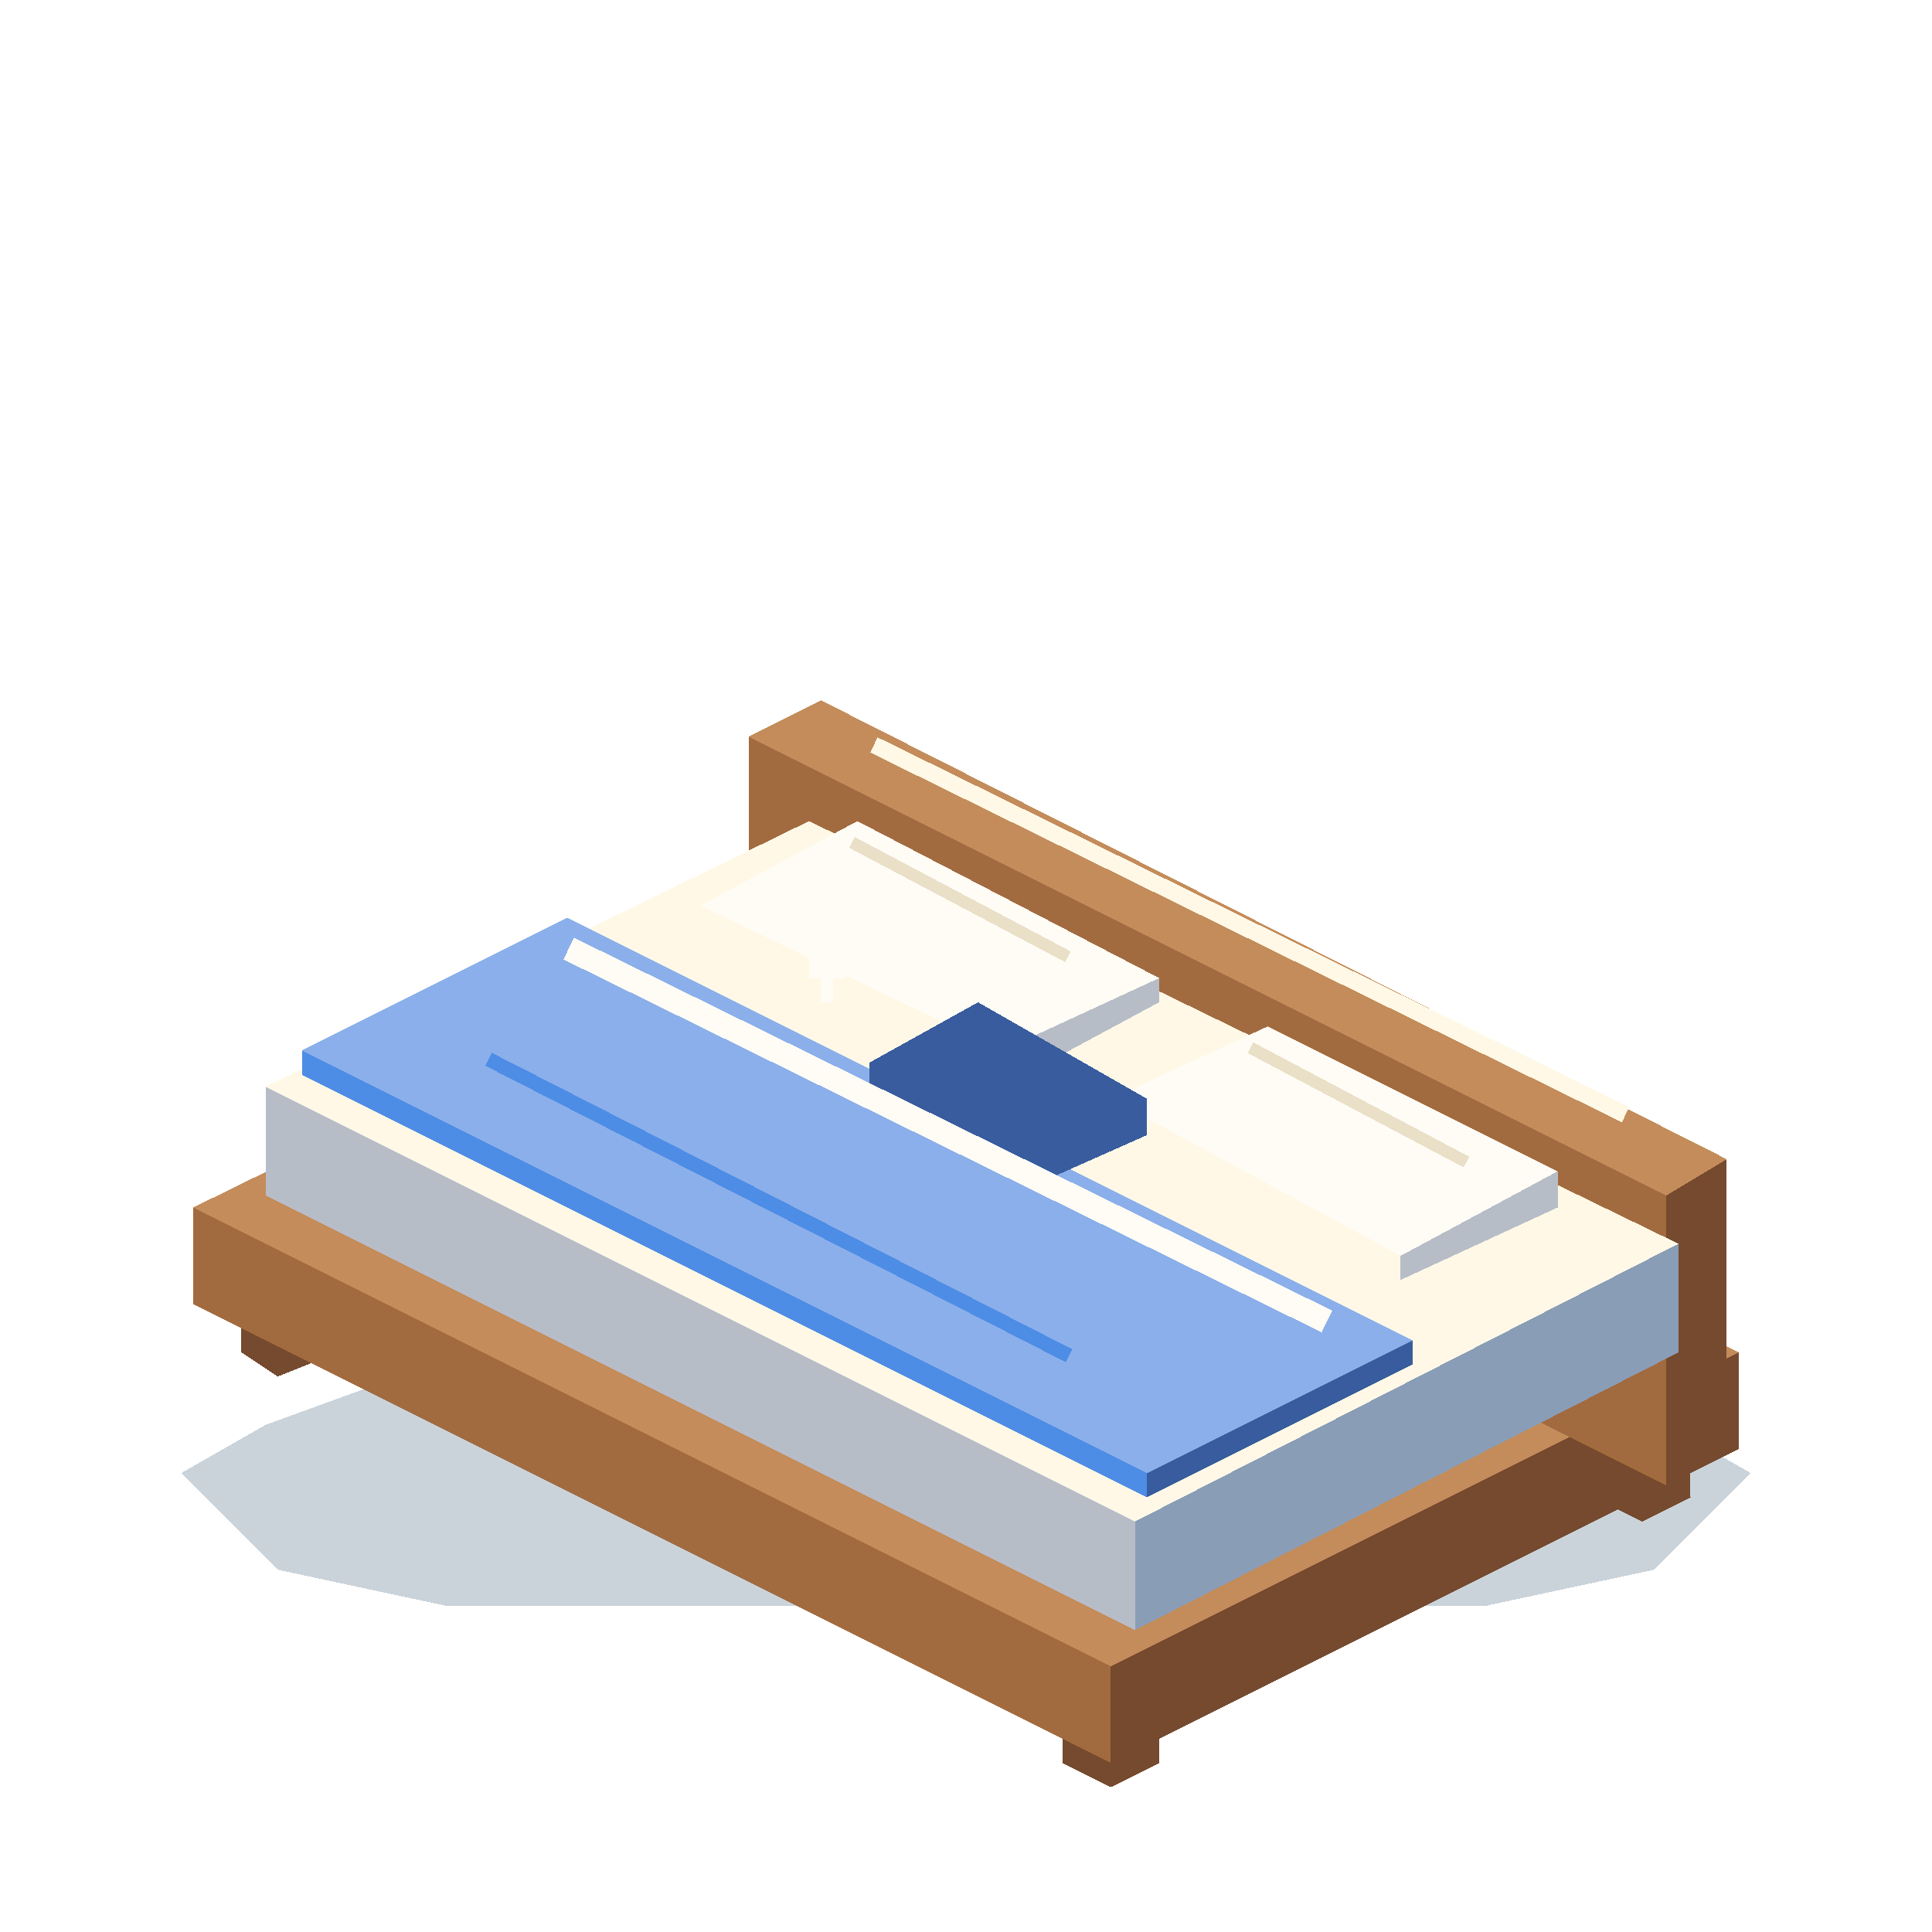
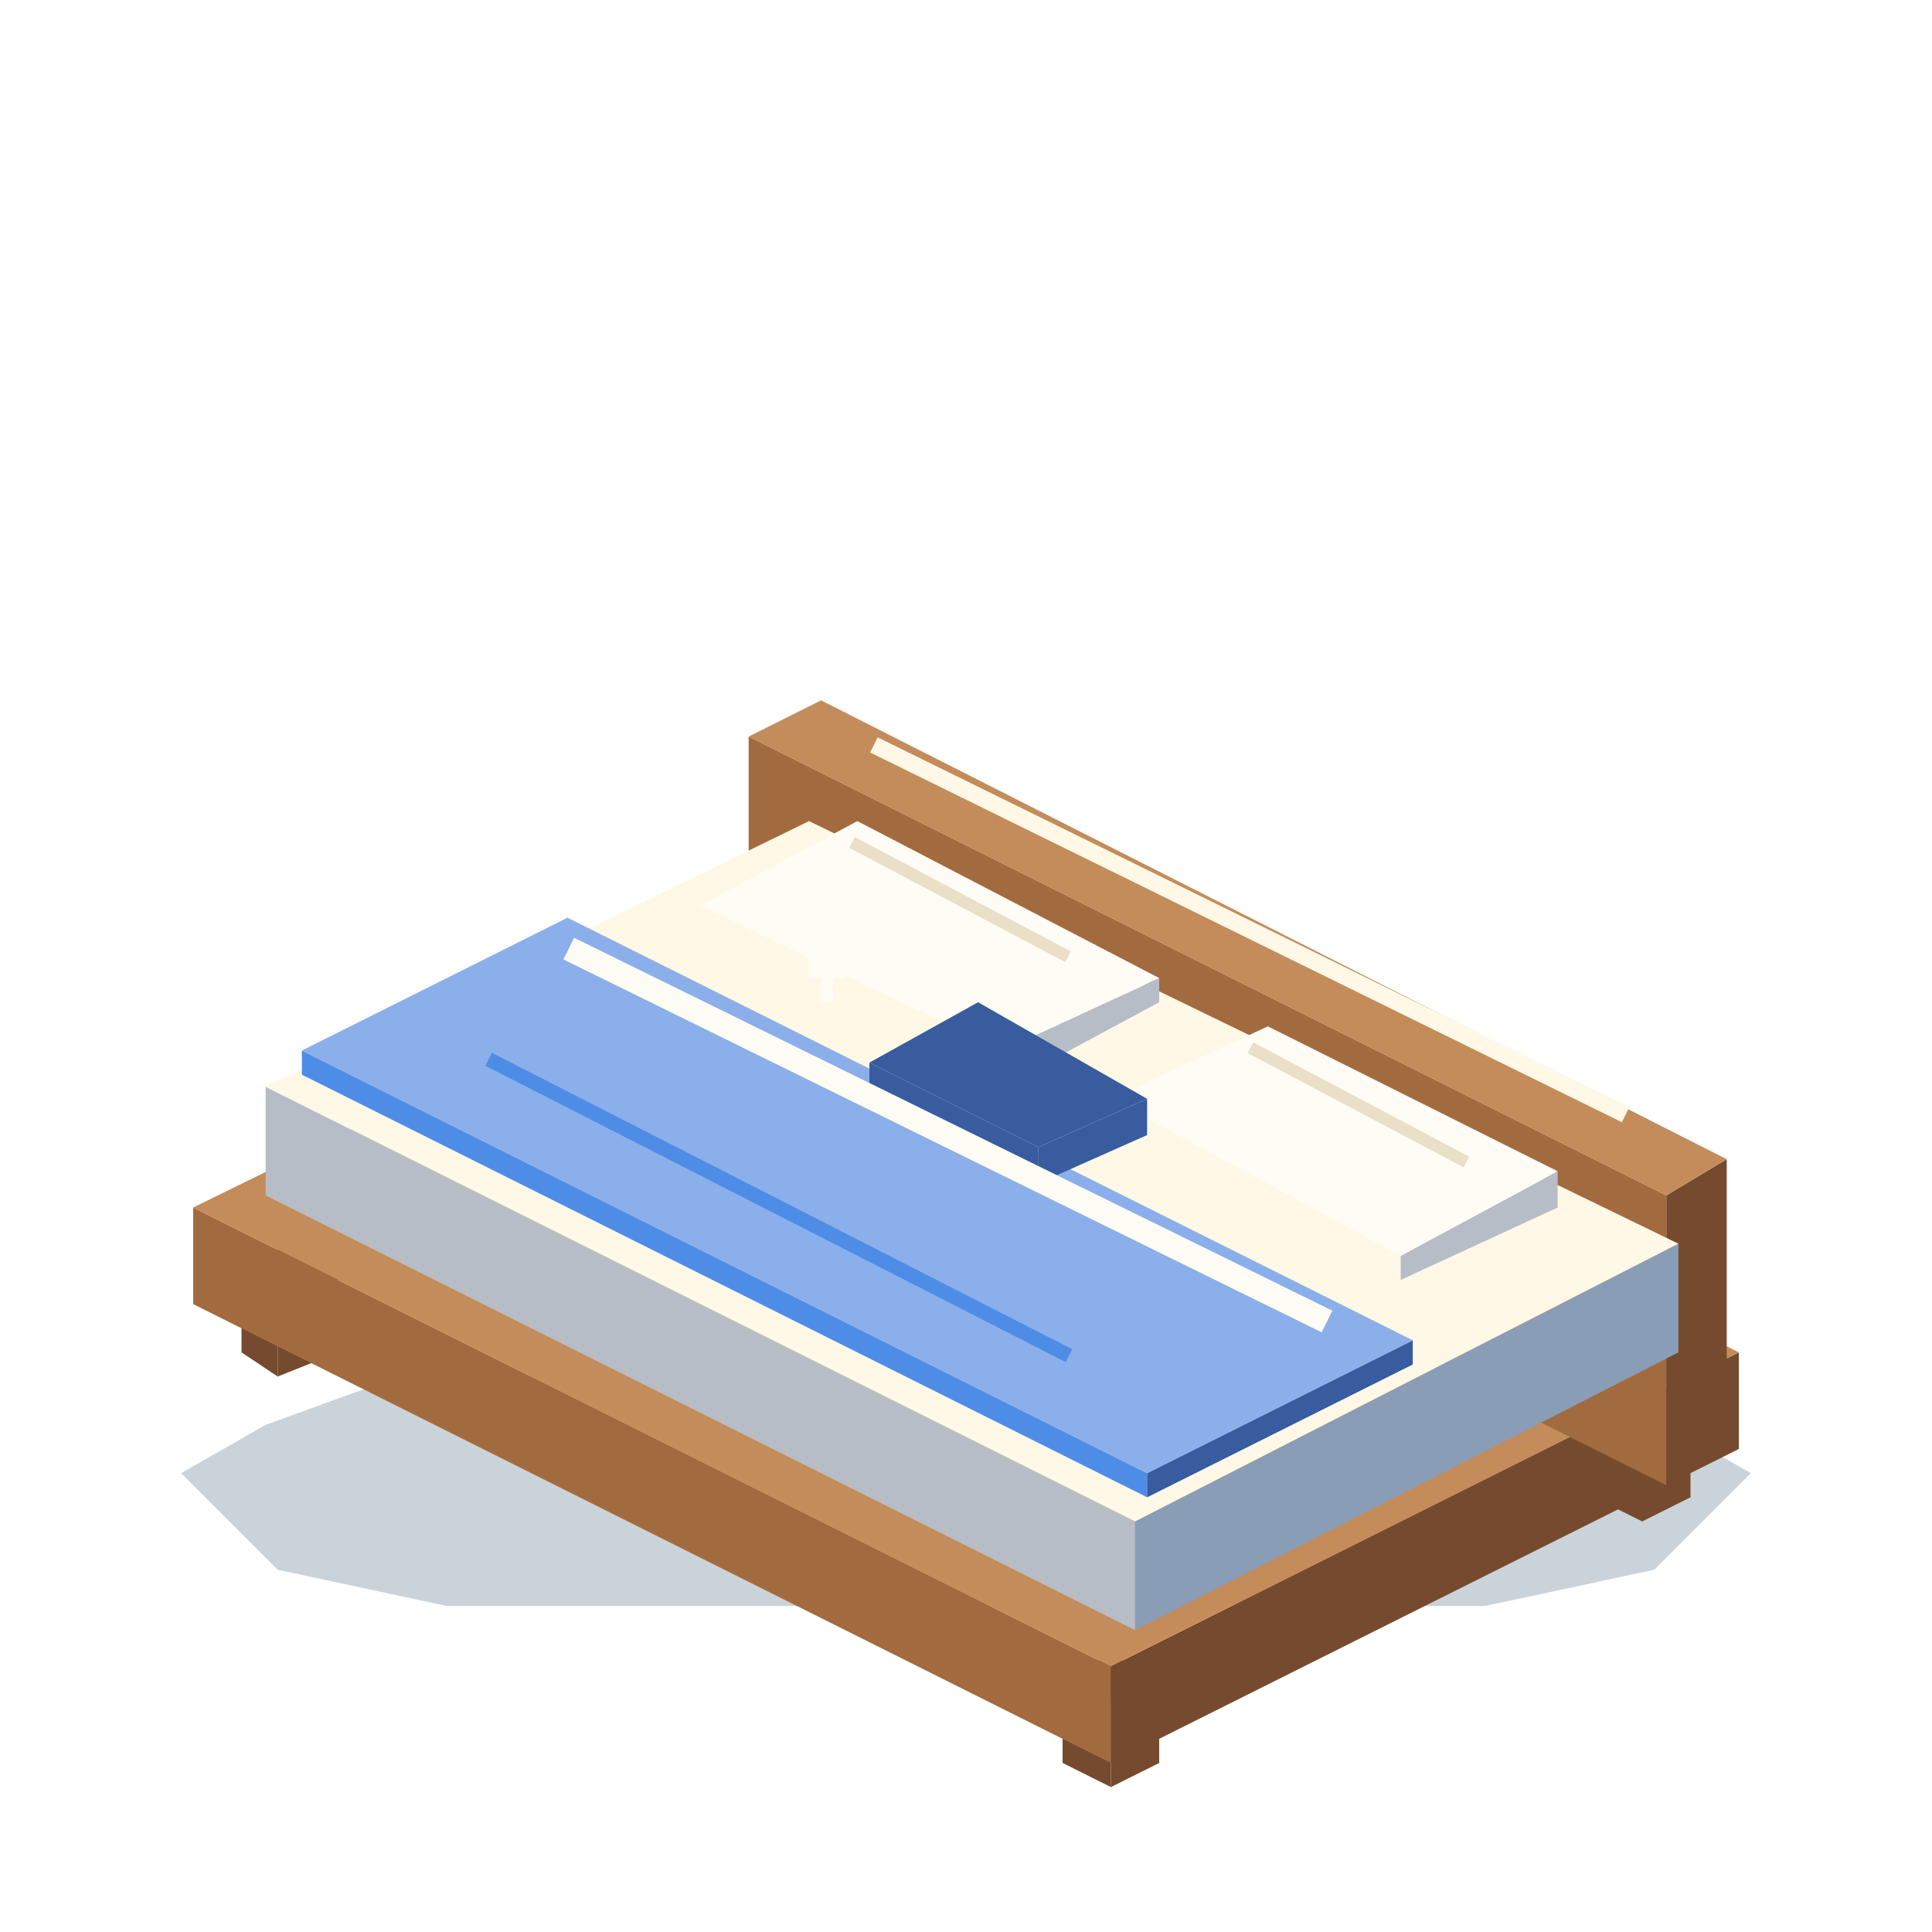
- <svg xmlns="http://www.w3.org/2000/svg" width="160" height="160" viewBox="0 0 160 160" shape-rendering="crispEdges">
+ <svg xmlns="http://www.w3.org/2000/svg" width="160" height="160" viewBox="0 0 160 160" shape-rendering="geometricPrecision">
  <polygon points="15,122 22,118 33,114 127,114 138,118 145,122 137,130 123,133 37,133 23,130" fill="#617B9055" />
  <polygon points="64,83 68,85 68,92 64,90" fill="#754A2E" />
  <polygon points="72,83 68,85 68,92 72,90" fill="#754A2E" />
  <polygon points="69,81 72,83 68,85 64,83" fill="#754A2E" />
  <polygon points="20,105 23,107 23,114 20,112" fill="#754A2E" />
  <polygon points="28,105 23,107 23,114 28,112" fill="#754A2E" />
  <polygon points="24,103 28,105 23,107 20,105" fill="#754A2E" />
  <polygon points="132,117 136,119 136,126 132,124" fill="#754A2E" />
  <polygon points="140,117 136,119 136,126 140,124" fill="#754A2E" />
  <polygon points="137,115 140,117 136,119 132,117" fill="#754A2E" />
  <polygon points="88,139 92,141 92,148 88,146" fill="#754A2E" />
  <polygon points="96,139 92,141 92,148 96,146" fill="#754A2E" />
  <polygon points="92,137 96,139 92,141 88,139" fill="#754A2E" />
  <polygon points="16,100 92,138 92,146 16,108" fill="#A26B3F" />
  <polygon points="144,112 92,138 92,146 144,120" fill="#754A2E" />
  <polygon points="69,74 144,112 92,138 16,100" fill="#C38C5A" />
  <polygon points="62,61 138,99 138,123 62,85" fill="#A26B3F" />
  <polygon points="143,96 138,99 138,123 143,120" fill="#754A2E" />
  <polygon points="68,58 143,96 138,99 62,61" fill="#C38C5A" />
  <polygon points="22,90 94,126 94,135 22,99" fill="#B7BDC7" />
  <polygon points="139,103 94,126 94,135 139,112" fill="#8A9DB7" />
  <polygon points="67,68 139,103 94,126 22,90" fill="#FFF8E6" />
  <polygon points="25,87 95,122 95,124 25,89" fill="#4E8DE6" />
  <polygon points="117,111 95,122 95,124 117,113" fill="#385C9E" />
  <polygon points="47,76 117,111 95,122 25,87" fill="#8BAFEA" />
  <polygon points="58,75 83,87 83,90 58,77" fill="#FFF8E6" />
  <polygon points="96,81 83,87 83,90 96,83" fill="#B7BDC7" />
  <polygon points="71,68 96,81 83,87 58,75" fill="#FEFCF5" />
  <polyline points="71,70 88,79" fill="none" stroke="#EADFC7" stroke-width="1" stroke-linecap="square" stroke-linejoin="miter" />
  <polygon points="92,91 116,104 116,106 92,94" fill="#FFF8E6" />
  <polygon points="129,97 116,104 116,106 129,100" fill="#B7BDC7" />
  <polygon points="105,85 129,97 116,104 92,91" fill="#FEFCF5" />
  <polyline points="104,87 121,96" fill="none" stroke="#EADFC7" stroke-width="1" stroke-linecap="square" stroke-linejoin="miter" />
  <polygon points="72,88 86,95 86,98 72,91" fill="#385C9E" />
  <polygon points="95,91 86,95 86,98 95,94" fill="#385C9E" />
  <polygon points="81,83 95,91 86,95 72,88" fill="#385C9E" />
  <polyline points="48,79 109,109" fill="none" stroke="#FEFCF5" stroke-width="2" stroke-linecap="square" stroke-linejoin="miter" />
  <polyline points="41,88 88,112" fill="none" stroke="#4E8DE6" stroke-width="1.2" stroke-linecap="square" stroke-linejoin="miter" />
  <polyline points="73,62 134,92" fill="none" stroke="#FFF8E6" stroke-width="1.4" stroke-linecap="square" stroke-linejoin="miter" />
  <rect x="67" y="79" width="3" height="2" fill="#FEFCF5" />
  <rect x="68" y="77" width="1" height="6" fill="#FEFCF5" />
</svg>
